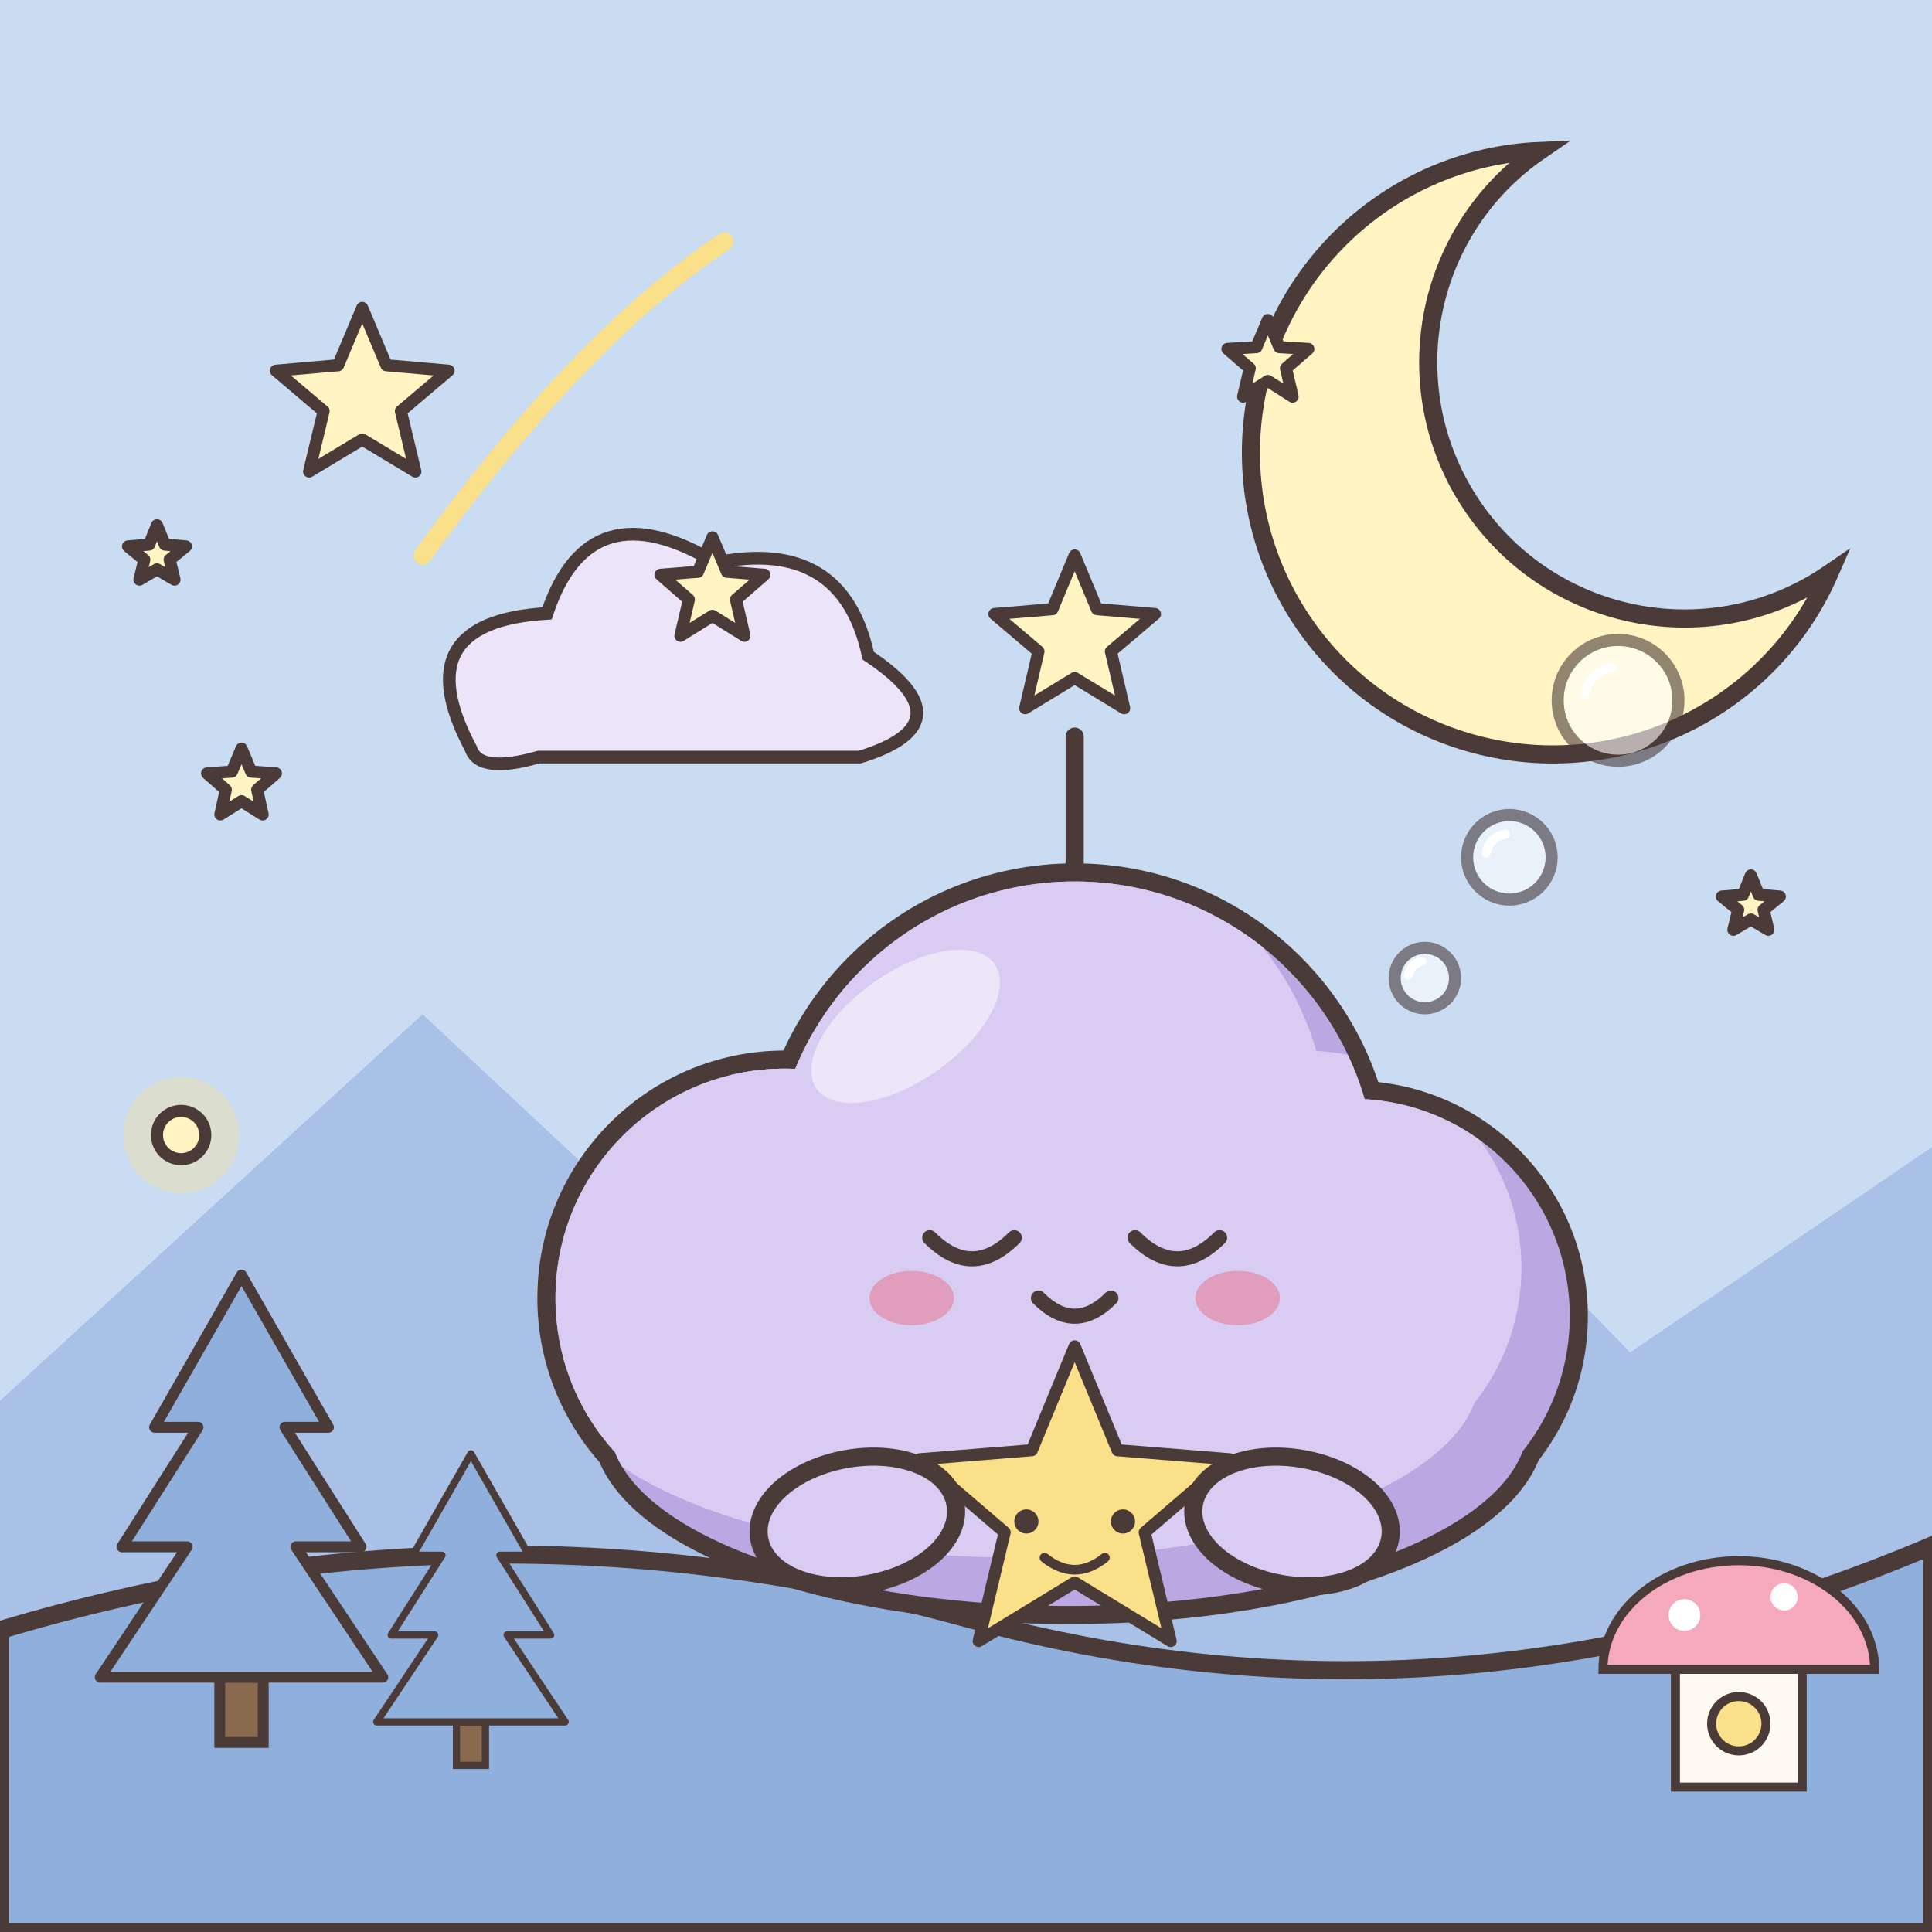
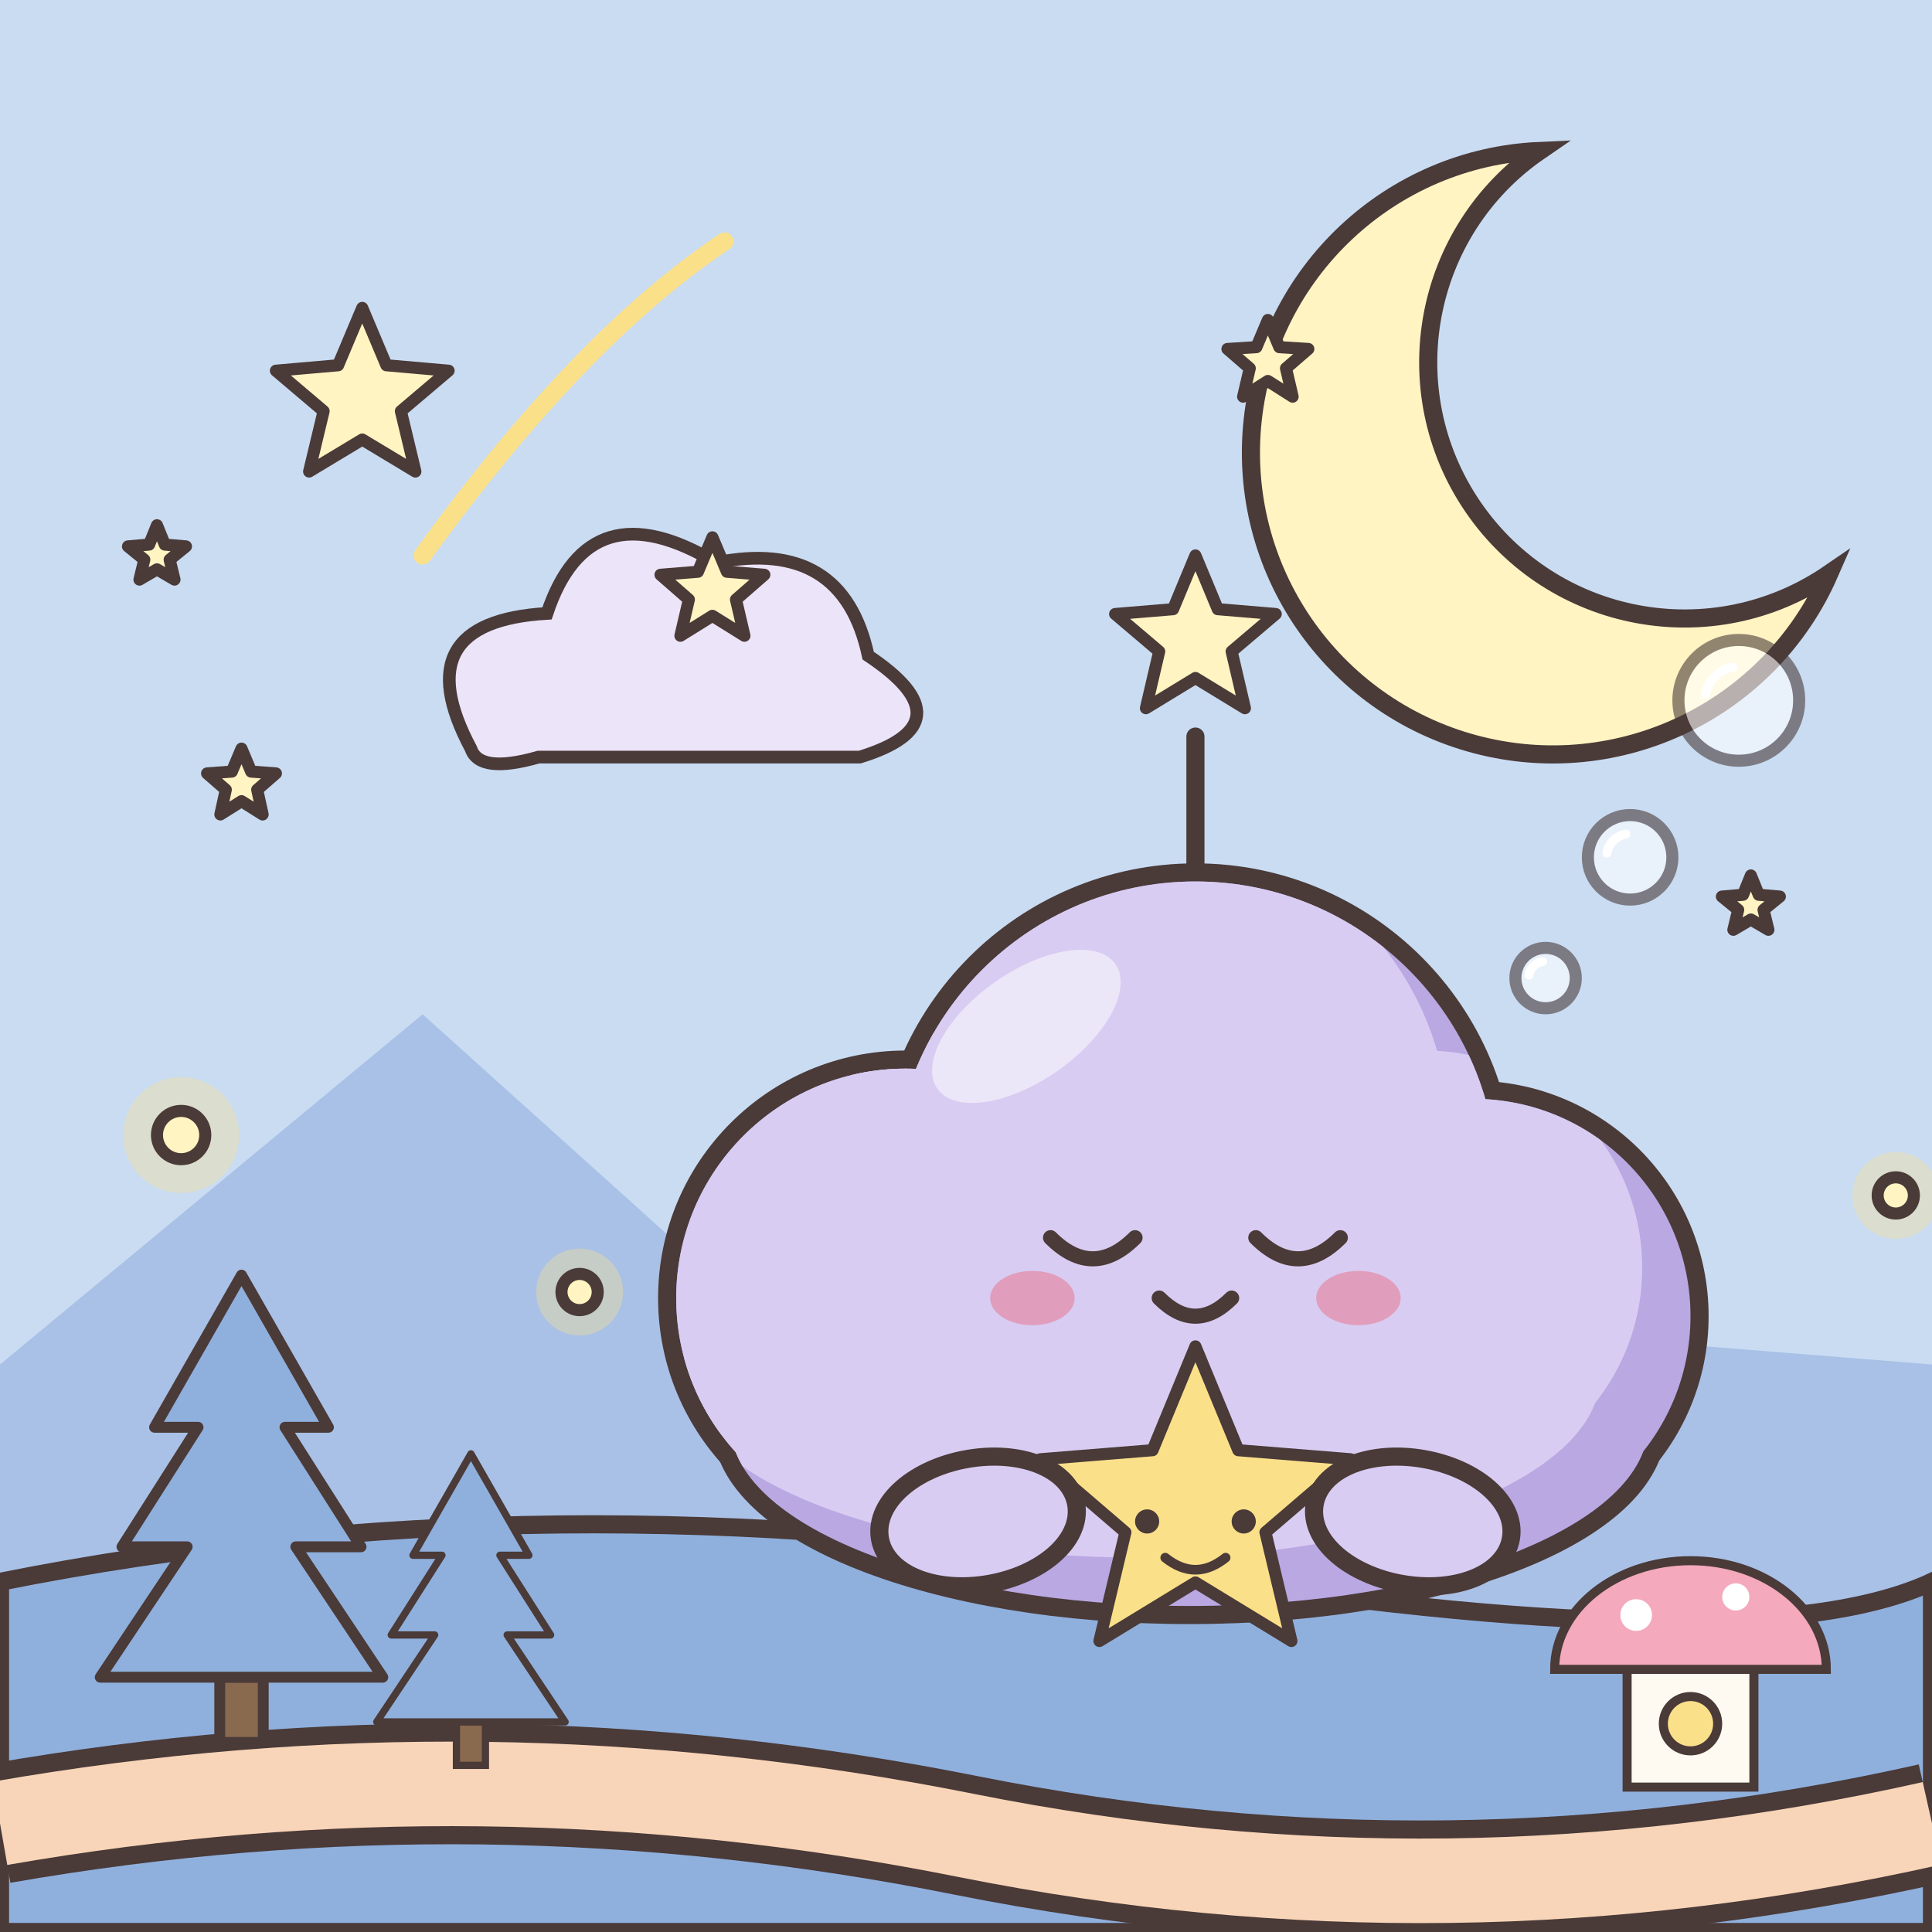
<svg xmlns="http://www.w3.org/2000/svg" width="320" height="320" viewBox="0 0 320 320">
  <rect width="320" height="320" fill="#c9dcf2" />
  <path d="M60.0 51.0L64.0 60.5L74.3 61.4L66.4 68.1L68.8 78.1L60.0 72.8L51.2 78.1L53.6 68.1L45.7 61.4L56.0 60.5Z" fill="#fff4c2" stroke="#4a3a38" stroke-width="2" stroke-linejoin="round" />
  <path d="M120 40Q96 56 70 92" fill="none" stroke="#fbe08a" stroke-width="3" stroke-linecap="round" stroke-linejoin="round" />
  <path d="M40.0 124.0L41.6 127.8L45.7 128.1L42.6 130.8L43.5 134.9L40.0 132.7L36.5 134.9L37.4 130.8L34.3 128.1L38.4 127.8Z" fill="#fff4c2" stroke="#4a3a38" stroke-width="2" stroke-linejoin="round" />
  <g transform="translate(78 124) scale(0.7)">
    <path transform="translate(-30 -80)" d="M30 80Q14 50 48 48Q58 18 88 36Q118 30 124 58Q148 74 122 82H46Q32 86 30 80Z" fill="#ece4f8" stroke="#4a3a38" stroke-width="3" />
  </g>
  <path d="M118.0 89.0L120.4 94.7L126.6 95.2L121.9 99.3L123.3 105.3L118.0 102.0L112.7 105.3L114.1 99.3L109.4 95.2L115.6 94.7Z" fill="#fff4c2" stroke="#4a3a38" stroke-width="2" stroke-linejoin="round" />
  <path d="M26.0 87.0L27.3 90.2L30.8 90.5L28.1 92.7L28.9 96.0L26.0 94.3L23.1 96.0L23.9 92.7L21.2 90.5L24.7 90.2Z" fill="#fff4c2" stroke="#4a3a38" stroke-width="2" stroke-linejoin="round" />
  <path transform="translate(40 -20)" d="M215 45a50 50 0 1 0 48 70a40 40 0 1 1-48-70Z" fill="#fff4c2" stroke="#4a3a38" stroke-width="3" />
  <path d="M210.0 53.0L211.9 57.5L216.7 57.8L213.0 61.0L214.1 65.7L210.0 63.1L205.9 65.7L207.0 61.0L203.3 57.8L208.1 57.5Z" fill="#fff4c2" stroke="#4a3a38" stroke-width="2" stroke-linejoin="round" />
  <path d="M290.0 145.0L291.3 148.2L294.8 148.5L292.1 150.7L292.9 154.0L290.0 152.3L287.1 154.0L287.9 150.7L285.2 148.5L288.7 148.2Z" fill="#fff4c2" stroke="#4a3a38" stroke-width="2" stroke-linejoin="round" />
-   <path d="M0 232L70 168L130 224L200 152L270 224L320 190V320H0Z" fill="#a9c1e6" />
-   <path d="M0 270Q80 246 160 268T320 256V320H0Z" fill="#8fb0dd" stroke="#4a3a38" stroke-width="3" />
+   <path d="M0 226L70 168L130 222L200 150L270 222L320 226V320H0Z" fill="#a9c1e6" />
+   <path d="M0 262Q90 244 190 260T320 262V320H0Z" fill="#8fb0dd" stroke="#4a3a38" stroke-width="3" />
+   <path d="M0 302Q80 288 160 304T320 302" fill="none" stroke="#4a3a38" stroke-width="20" />
+   <path d="M0 302Q80 288 160 304T320 302" fill="none" stroke="#f8d5b8" stroke-width="14" />
  <g transform="translate(40 258) scale(0.9)">
    <rect x="-4" y="22" width="8" height="12" fill="#8a6a4f" stroke="#4a3a38" stroke-width="2" />
    <path d="M0 -52L-16 -24H-8L-22 -2H-10L-26 22H26L10 -2H22L8 -24H16Z" fill="#8fb0dd" stroke="#4a3a38" stroke-width="2" stroke-linejoin="round" />
  </g>
  <g transform="translate(78 272) scale(0.6)">
    <rect x="-4" y="22" width="8" height="12" fill="#8a6a4f" stroke="#4a3a38" stroke-width="2" />
    <path d="M0 -52L-16 -24H-8L-22 -2H-10L-26 22H26L10 -2H22L8 -24H16Z" fill="#8fb0dd" stroke="#4a3a38" stroke-width="2" stroke-linejoin="round" />
  </g>
  <circle cx="30" cy="188" r="9.6" fill="#fbe08a" opacity=".35" />
  <circle cx="30" cy="188" r="4" fill="#fff4c2" stroke="#4a3a38" stroke-width="2" />
  <circle cx="96" cy="214" r="7.2" fill="#fbe08a" opacity=".35" />
  <circle cx="96" cy="214" r="3" fill="#fff4c2" stroke="#4a3a38" stroke-width="2" />
-   <g transform="translate(288 296) scale(0.75)">
+   <circle cx="314" cy="198" r="7.2" fill="#fbe08a" opacity=".35" />
+   <circle cx="314" cy="198" r="3" fill="#fff4c2" stroke="#4a3a38" stroke-width="2" />
+   <g transform="translate(280 296) scale(0.75)">
    <path d="M-14 0V-26H14V0Z" fill="#fffaf1" stroke="#4a3a38" stroke-width="2" />
    <path d="M-30 -26A30 24 0 0 1 30 -26Z" fill="#f4a9bd" stroke="#4a3a38" stroke-width="2" />
    <circle cx="-12" cy="-38" r="3.5" fill="#fff" />
    <circle cx="10" cy="-42" r="3" fill="#fff" />
    <rect x="-6" y="-20" width="12" height="12" rx="6" fill="#fbe08a" stroke="#4a3a38" stroke-width="2" />
  </g>
-   <path d="M178 150V122" fill="none" stroke="#4a3a38" stroke-width="3" stroke-linecap="round" stroke-linejoin="round" />
-   <path d="M178.0 92.0L181.7 100.9L191.3 101.7L184.0 107.9L186.2 117.3L178.0 112.3L169.8 117.3L172.0 107.9L164.7 101.7L174.3 100.9Z" fill="#fff4c2" stroke="#4a3a38" stroke-width="2" stroke-linejoin="round" />
-   <g stroke="#4a3a38" stroke-width="6" stroke-linejoin="round" fill="#4a3a38">
-     <circle cx="130" cy="215" r="38" />
-     <circle cx="178" cy="196" r="50" />
-     <circle cx="224" cy="218" r="36" />
-     <ellipse cx="177" cy="236" rx="76" ry="30" />
-   </g>
-   <clipPath id="nimbo">
-     <circle cx="130" cy="215" r="38" />
-     <circle cx="178" cy="196" r="50" />
-     <circle cx="224" cy="218" r="36" />
-     <ellipse cx="177" cy="236" rx="76" ry="30" />
-   </clipPath>
-   <g clip-path="url(#nimbo)">
-     <rect width="320" height="320" fill="#b9a8e2" />
-     <g transform="translate(-8 -8)" fill="#d8ccf2">
+   <g transform="translate(20 0) scale(1)">
+     <path d="M178 150V122" fill="none" stroke="#4a3a38" stroke-width="3" stroke-linecap="round" stroke-linejoin="round" />
+     <path d="M178.0 92.0L181.7 100.9L191.3 101.7L184.0 107.9L186.2 117.3L178.0 112.3L169.8 117.3L172.0 107.9L164.7 101.7L174.3 100.9Z" fill="#fff4c2" stroke="#4a3a38" stroke-width="2" stroke-linejoin="round" />
+     <g stroke="#4a3a38" stroke-width="6" stroke-linejoin="round" fill="#4a3a38">
      <circle cx="130" cy="215" r="38" />
      <circle cx="178" cy="196" r="50" />
      <circle cx="224" cy="218" r="36" />
      <ellipse cx="177" cy="236" rx="76" ry="30" />
    </g>
-     <ellipse cx="150" cy="170" rx="18" ry="9" fill="#fff" opacity=".5" transform="rotate(-35 150 170)" />
+     <clipPath id="nimbo">
+       <circle cx="130" cy="215" r="38" />
+       <circle cx="178" cy="196" r="50" />
+       <circle cx="224" cy="218" r="36" />
+       <ellipse cx="177" cy="236" rx="76" ry="30" />
+     </clipPath>
+     <g clip-path="url(#nimbo)">
+       <rect width="320" height="320" fill="#b9a8e2" />
+       <g transform="translate(-8 -8)" fill="#d8ccf2">
+         <circle cx="130" cy="215" r="38" />
+         <circle cx="178" cy="196" r="50" />
+         <circle cx="224" cy="218" r="36" />
+         <ellipse cx="177" cy="236" rx="76" ry="30" />
+       </g>
+       <ellipse cx="150" cy="170" rx="18" ry="9" fill="#fff" opacity=".5" transform="rotate(-35 150 170)" />
+     </g>
+     <path d="M154 205Q161 212 168 205" fill="none" stroke="#4a3a38" stroke-width="2.5" stroke-linecap="round" stroke-linejoin="round" />
+     <path d="M188 205Q195 212 202 205" fill="none" stroke="#4a3a38" stroke-width="2.5" stroke-linecap="round" stroke-linejoin="round" />
+     <ellipse cx="151" cy="215" rx="7" ry="4.5" fill="#e8788f" opacity=".55" />
+     <ellipse cx="205" cy="215" rx="7" ry="4.5" fill="#e8788f" opacity=".55" />
+     <path d="M172 215Q178 221 184 215" fill="none" stroke="#4a3a38" stroke-width="2.5" stroke-linecap="round" stroke-linejoin="round" />
+     <path d="M178.0 223.0L185.1 240.2L203.7 241.7L189.6 253.8L193.9 271.8L178.0 262.1L162.1 271.8L166.4 253.8L152.3 241.7L170.9 240.2Z" fill="#fbe08a" stroke="#4a3a38" stroke-width="2" stroke-linejoin="round" />
+     <circle cx="170" cy="252" r="2" fill="#4a3a38" />
+     <circle cx="186" cy="252" r="2" fill="#4a3a38" />
+     <path d="M173 258Q178 262 183 258" fill="none" stroke="#4a3a38" stroke-width="1.6" stroke-linecap="round" stroke-linejoin="round" />
+     <g stroke="#4a3a38" stroke-width="6" stroke-linejoin="round" fill="#4a3a38">
+       <ellipse cx="142" cy="252" rx="9" ry="15" transform="rotate(80 142 252)" />
+       <ellipse cx="214" cy="252" rx="9" ry="15" transform="rotate(-80 214 252)" />
+     </g>
+     <g fill="#d8ccf2">
+       <ellipse cx="142" cy="252" rx="9" ry="15" transform="rotate(80 142 252)" />
+       <ellipse cx="214" cy="252" rx="9" ry="15" transform="rotate(-80 214 252)" />
+     </g>
+     <circle cx="236" cy="162" r="5" fill="#fff" opacity=".6" stroke="#4a3a38" stroke-width="2" />
+     <path d="M233.25 161.5a2.75 2.75 0 0 1 2.25 -2.25" fill="none" stroke="#fff" stroke-width="1.5" stroke-linecap="round" stroke-linejoin="round" />
+     <circle cx="250" cy="142" r="7" fill="#fff" opacity=".6" stroke="#4a3a38" stroke-width="2" />
+     <path d="M246.15 141.3a3.85 3.85 0 0 1 3.15 -3.15" fill="none" stroke="#fff" stroke-width="1.5" stroke-linecap="round" stroke-linejoin="round" />
+     <circle cx="268" cy="116" r="10" fill="#fff" opacity=".6" stroke="#4a3a38" stroke-width="2" />
+     <path d="M262.5 115a5.5 5.5 0 0 1 4.5 -4.5" fill="none" stroke="#fff" stroke-width="1.5" stroke-linecap="round" stroke-linejoin="round" />
  </g>
-   <path d="M154 205Q161 212 168 205" fill="none" stroke="#4a3a38" stroke-width="2.5" stroke-linecap="round" stroke-linejoin="round" />
-   <path d="M188 205Q195 212 202 205" fill="none" stroke="#4a3a38" stroke-width="2.5" stroke-linecap="round" stroke-linejoin="round" />
-   <ellipse cx="151" cy="215" rx="7" ry="4.5" fill="#e8788f" opacity=".55" />
-   <ellipse cx="205" cy="215" rx="7" ry="4.5" fill="#e8788f" opacity=".55" />
-   <path d="M172 215Q178 221 184 215" fill="none" stroke="#4a3a38" stroke-width="2.5" stroke-linecap="round" stroke-linejoin="round" />
-   <path d="M178.0 223.0L185.1 240.2L203.7 241.7L189.6 253.8L193.9 271.8L178.0 262.1L162.1 271.8L166.4 253.8L152.3 241.7L170.9 240.2Z" fill="#fbe08a" stroke="#4a3a38" stroke-width="2" stroke-linejoin="round" />
-   <circle cx="170" cy="252" r="2" fill="#4a3a38" />
-   <circle cx="186" cy="252" r="2" fill="#4a3a38" />
-   <path d="M173 258Q178 262 183 258" fill="none" stroke="#4a3a38" stroke-width="1.6" stroke-linecap="round" stroke-linejoin="round" />
-   <g stroke="#4a3a38" stroke-width="6" stroke-linejoin="round" fill="#4a3a38">
-     <ellipse cx="142" cy="252" rx="9" ry="15" transform="rotate(80 142 252)" />
-     <ellipse cx="214" cy="252" rx="9" ry="15" transform="rotate(-80 214 252)" />
-   </g>
-   <g fill="#d8ccf2">
-     <ellipse cx="142" cy="252" rx="9" ry="15" transform="rotate(80 142 252)" />
-     <ellipse cx="214" cy="252" rx="9" ry="15" transform="rotate(-80 214 252)" />
-   </g>
-   <circle cx="236" cy="162" r="5" fill="#fff" opacity=".6" stroke="#4a3a38" stroke-width="2" />
-   <path d="M233.25 161.5a2.75 2.75 0 0 1 2.25 -2.25" fill="none" stroke="#fff" stroke-width="1.5" stroke-linecap="round" stroke-linejoin="round" />
-   <circle cx="250" cy="142" r="7" fill="#fff" opacity=".6" stroke="#4a3a38" stroke-width="2" />
-   <path d="M246.15 141.3a3.85 3.85 0 0 1 3.15 -3.15" fill="none" stroke="#fff" stroke-width="1.5" stroke-linecap="round" stroke-linejoin="round" />
-   <circle cx="268" cy="116" r="10" fill="#fff" opacity=".6" stroke="#4a3a38" stroke-width="2" />
-   <path d="M262.5 115a5.5 5.5 0 0 1 4.5 -4.5" fill="none" stroke="#fff" stroke-width="1.5" stroke-linecap="round" stroke-linejoin="round" />
</svg>
